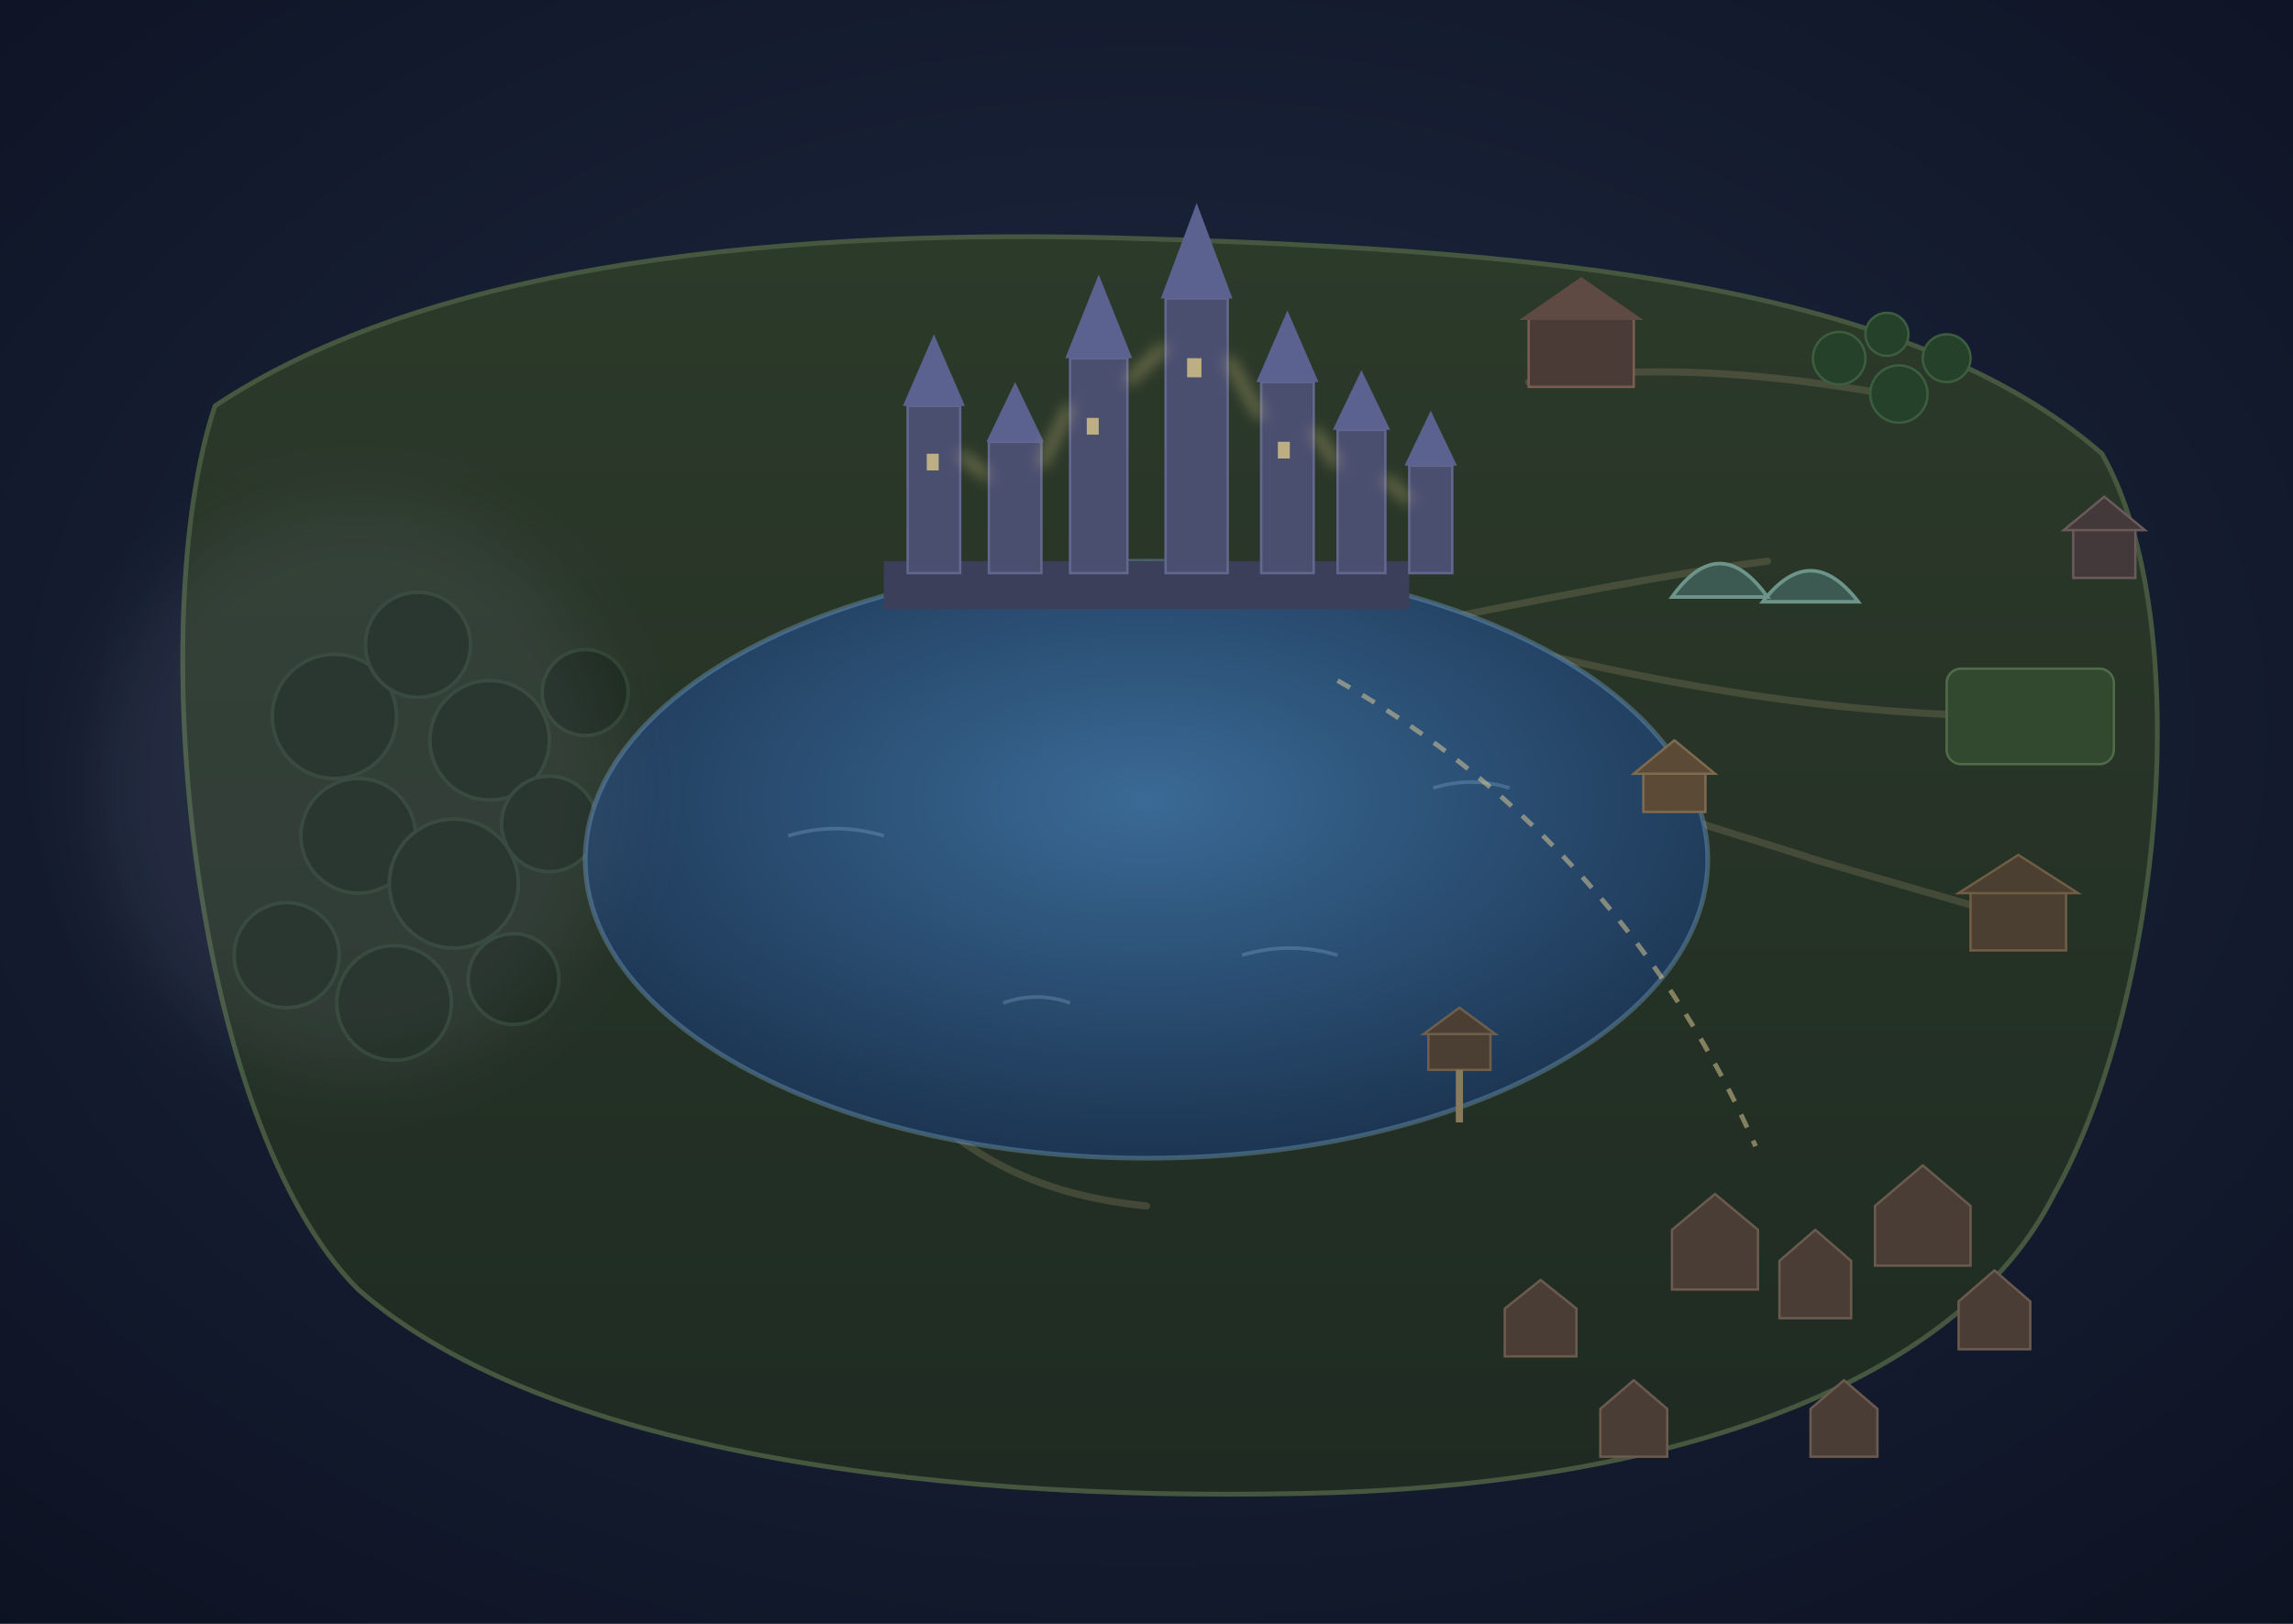
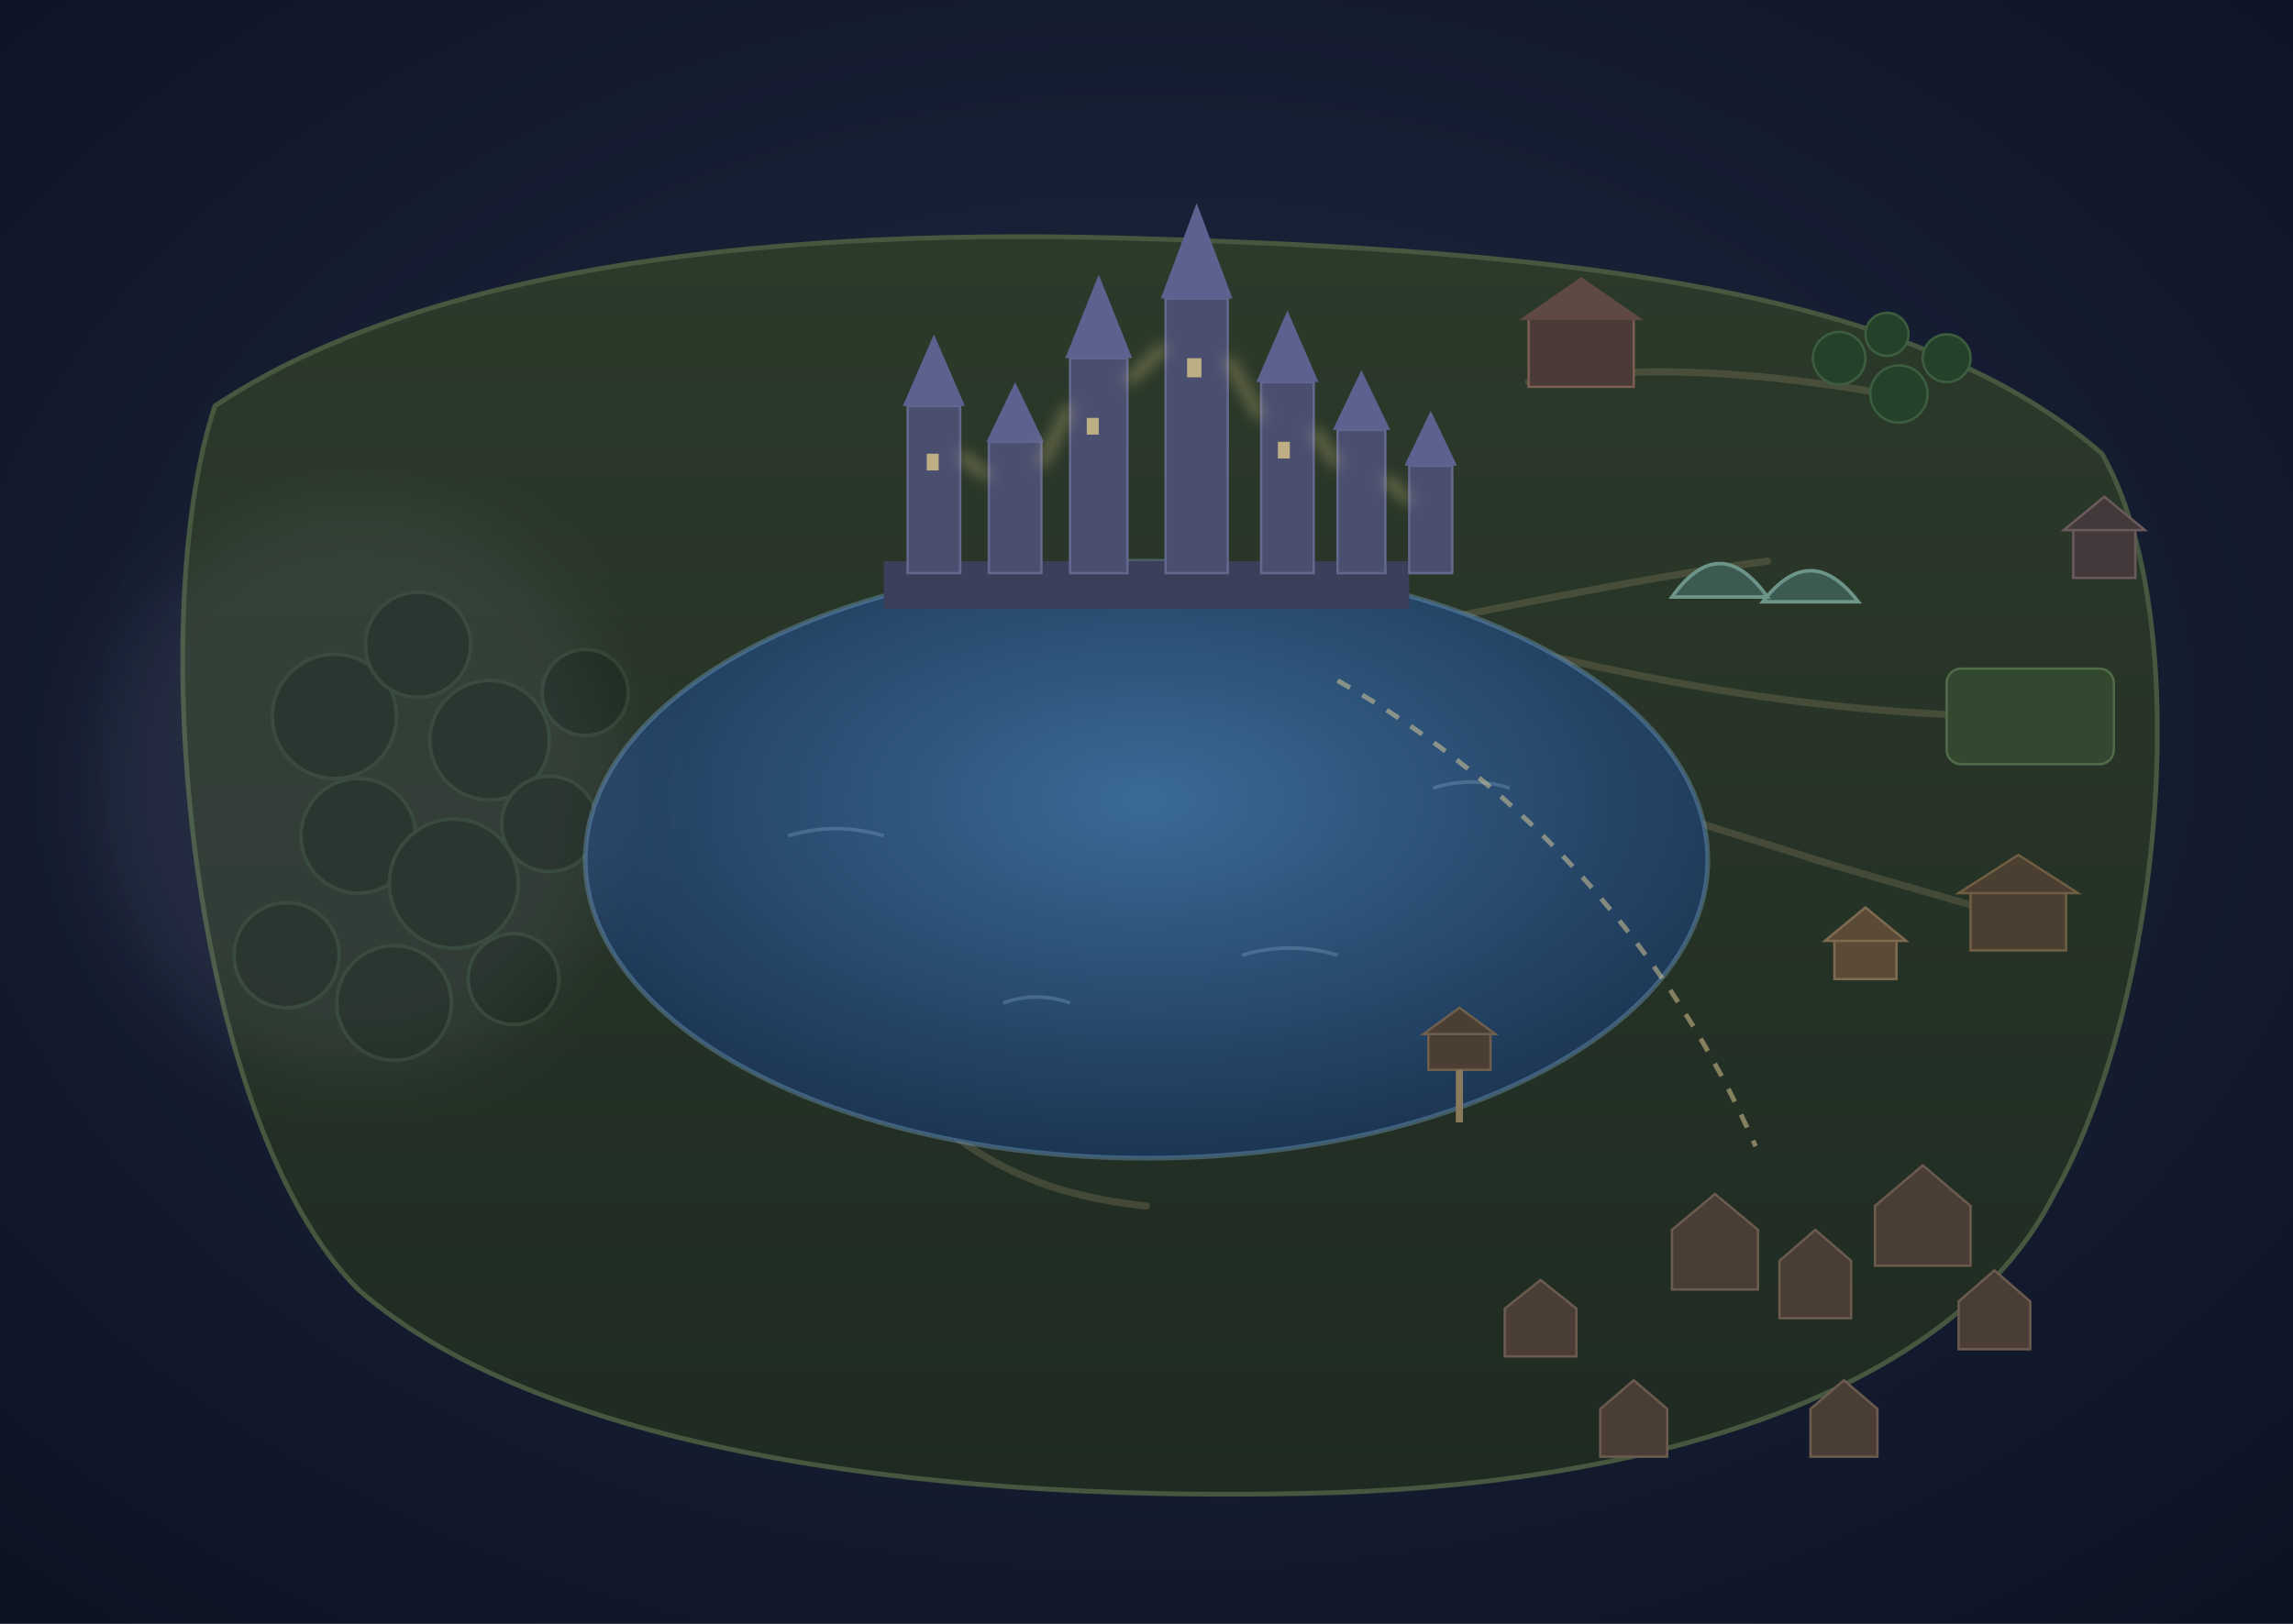
<svg xmlns="http://www.w3.org/2000/svg" viewBox="0 0 960 680">
  <defs>
    <radialGradient id="bg" cx="50%" cy="45%" r="75%">
      <stop offset="0" stop-color="#1f2a44" />
      <stop offset="1" stop-color="#0d1222" />
    </radialGradient>
    <linearGradient id="land" x1="0" y1="0" x2="0" y2="1">
      <stop offset="0" stop-color="#2c3a2a" />
      <stop offset="1" stop-color="#1f2b22" />
    </linearGradient>
    <radialGradient id="lake" cx="50%" cy="40%" r="60%">
      <stop offset="0" stop-color="#3a6a96" />
      <stop offset="1" stop-color="#1c3552" />
    </radialGradient>
    <filter id="blur" x="-30%" y="-30%" width="160%" height="160%">
      <feGaussianBlur stdDeviation="14" />
    </filter>
    <filter id="glow" x="-50%" y="-50%" width="200%" height="200%">
      <feGaussianBlur stdDeviation="3" />
    </filter>
  </defs>
  <rect width="960" height="680" fill="url(#bg)" />
  <path d="M90 170 C180 110 330 95 480 100 C650 105 800 120 880 190 C920 260 905 420 860 500 C820 580 700 620 560 625 C400 630 230 610 150 540 C80 470 60 260 90 170 Z" fill="url(#land)" stroke="#45583f" stroke-width="2" />
  <g fill="#1d2a1f" stroke="#2f4231" stroke-width="1.5">
    <circle cx="140" cy="300" r="26" />
    <circle cx="175" cy="270" r="22" />
    <circle cx="205" cy="310" r="25" />
    <circle cx="150" cy="350" r="24" />
    <circle cx="190" cy="370" r="27" />
    <circle cx="230" cy="345" r="20" />
    <circle cx="120" cy="400" r="22" />
    <circle cx="165" cy="420" r="24" />
    <circle cx="215" cy="410" r="19" />
    <circle cx="245" cy="290" r="18" />
  </g>
  <g fill="none" stroke="#6b6a4e" stroke-opacity=".45" stroke-width="3" stroke-linecap="round">
    <path d="M380 262 C330 300 320 360 360 430 C390 480 430 500 480 505" />
    <path d="M590 262 C650 250 700 240 740 235" />
    <path d="M600 262 C700 290 780 300 850 300" />
    <path d="M610 270 C640 330 700 340 760 360 C800 372 830 380 845 385" />
    <path d="M640 160 C700 150 760 160 790 165" />
  </g>
  <ellipse cx="480" cy="360" rx="235" ry="125" fill="url(#lake)" />
  <ellipse cx="480" cy="360" rx="235" ry="125" fill="none" stroke="#7fb0d6" stroke-opacity=".35" stroke-width="2" />
  <g fill="none" stroke="#9cc4e6" stroke-opacity=".25" stroke-width="1.5">
    <path d="M330 350 q20 -6 40 0 M520 400 q20 -6 40 0 M420 420 q14 -5 28 0 M600 330 q16 -5 32 0" />
  </g>
  <path d="M560 285 C640 330 700 400 735 480" fill="none" stroke="#e7d39a" stroke-opacity=".5" stroke-width="2" stroke-dasharray="6 6" />
  <g>
    <path d="M370 255 L590 255 L590 235 L370 235 Z" fill="#3b3f5a" />
    <g fill="#4a4f70" stroke="#62688e" stroke-width="1">
      <rect x="380" y="170" width="22" height="70" />
      <rect x="414" y="185" width="22" height="55" />
      <rect x="448" y="150" width="24" height="90" />
      <rect x="488" y="125" width="26" height="115" />
      <rect x="528" y="160" width="22" height="80" />
      <rect x="560" y="180" width="20" height="60" />
      <rect x="590" y="195" width="18" height="45" />
    </g>
    <g fill="#5b6290">
      <path d="M378 170 L391 140 L404 170 Z" />
      <path d="M413 185 L425 160 L437 185 Z" />
      <path d="M446 150 L460 115 L474 150 Z" />
      <path d="M486 125 L501 85 L516 125 Z" />
      <path d="M526 160 L539 130 L552 160 Z" />
      <path d="M558 180 L570 155 L582 180 Z" />
      <path d="M588 195 L599 172 L610 195 Z" />
    </g>
    <g stroke="#f0d58c" stroke-width="2" stroke-opacity=".75" filter="url(#glow)">
      <path d="M402 190 L414 200 M436 195 L448 170 M472 160 L488 145 M514 150 L528 175 M550 180 L560 195 M580 200 L590 210" />
    </g>
    <g fill="#f0d58c" opacity=".7">
      <rect x="388" y="190" width="5" height="7" />
      <rect x="455" y="175" width="5" height="7" />
      <rect x="497" y="150" width="6" height="8" />
      <rect x="535" y="185" width="5" height="7" />
    </g>
  </g>
  <g>
    <path d="M700 250 Q720 222 740 250 Z M738 252 Q758 226 778 252 Z" fill="#3c5a52" stroke="#6c9488" stroke-width="1.5" />
    <rect x="640" y="132" width="44" height="30" fill="#4a3b36" stroke="#7a5e52" />
    <path d="M636 134 L662 116 L688 134 Z" fill="#5e4a42" />
    <g fill="#26412a" stroke="#3c5e3f">
      <circle cx="770" cy="150" r="11" />
      <circle cx="795" cy="165" r="12" />
      <circle cx="815" cy="150" r="10" />
      <circle cx="790" cy="140" r="9" />
    </g>
    <rect x="815" y="280" width="70" height="40" rx="6" fill="#33492f" stroke="#4f6b49" />
    <g fill="#4a3f30" stroke="#6f5d44">
      <rect x="825" y="372" width="40" height="26" />
      <path d="M820 374 L845 358 L870 374 Z" />
    </g>
    <g fill="#43383a" stroke="#6a5a5c">
      <rect x="868" y="220" width="26" height="22" />
      <path d="M864 222 L881 208 L898 222 Z" />
    </g>
    <g fill="#5a4a36" stroke="#7e6a4e">
-       <rect x="688" y="322" width="26" height="18" />
-       <path d="M684 324 L701 310 L718 324 Z" />
+       <rect x="768" y="392" width="26" height="18" />
+       <path d="M764 394 L781 380 L798 394 Z" />
    </g>
    <g fill="#4b3f34" stroke="#6e5e4c">
      <rect x="598" y="432" width="26" height="16" />
      <path d="M596 433 L611 422 L626 433 Z" />
      <path d="M611 448 L611 470" stroke="#8a7a5c" stroke-width="3" />
    </g>
  </g>
  <g fill="#4a3d36" stroke="#6b5a4e" stroke-width="1">
    <path d="M700 515 L718 500 L736 515 L736 540 L700 540 Z" />
    <path d="M745 528 L760 515 L775 528 L775 552 L745 552 Z" />
    <path d="M785 505 L805 488 L825 505 L825 530 L785 530 Z" />
    <path d="M820 545 L835 532 L850 545 L850 565 L820 565 Z" />
    <path d="M630 548 L645 536 L660 548 L660 568 L630 568 Z" />
    <path d="M670 590 L684 578 L698 590 L698 610 L670 610 Z" />
    <path d="M758 590 L772 578 L786 590 L786 610 L758 610 Z" />
  </g>
  <ellipse cx="150" cy="330" rx="110" ry="120" fill="#8a94b0" opacity=".12" filter="url(#blur)" />
</svg>
